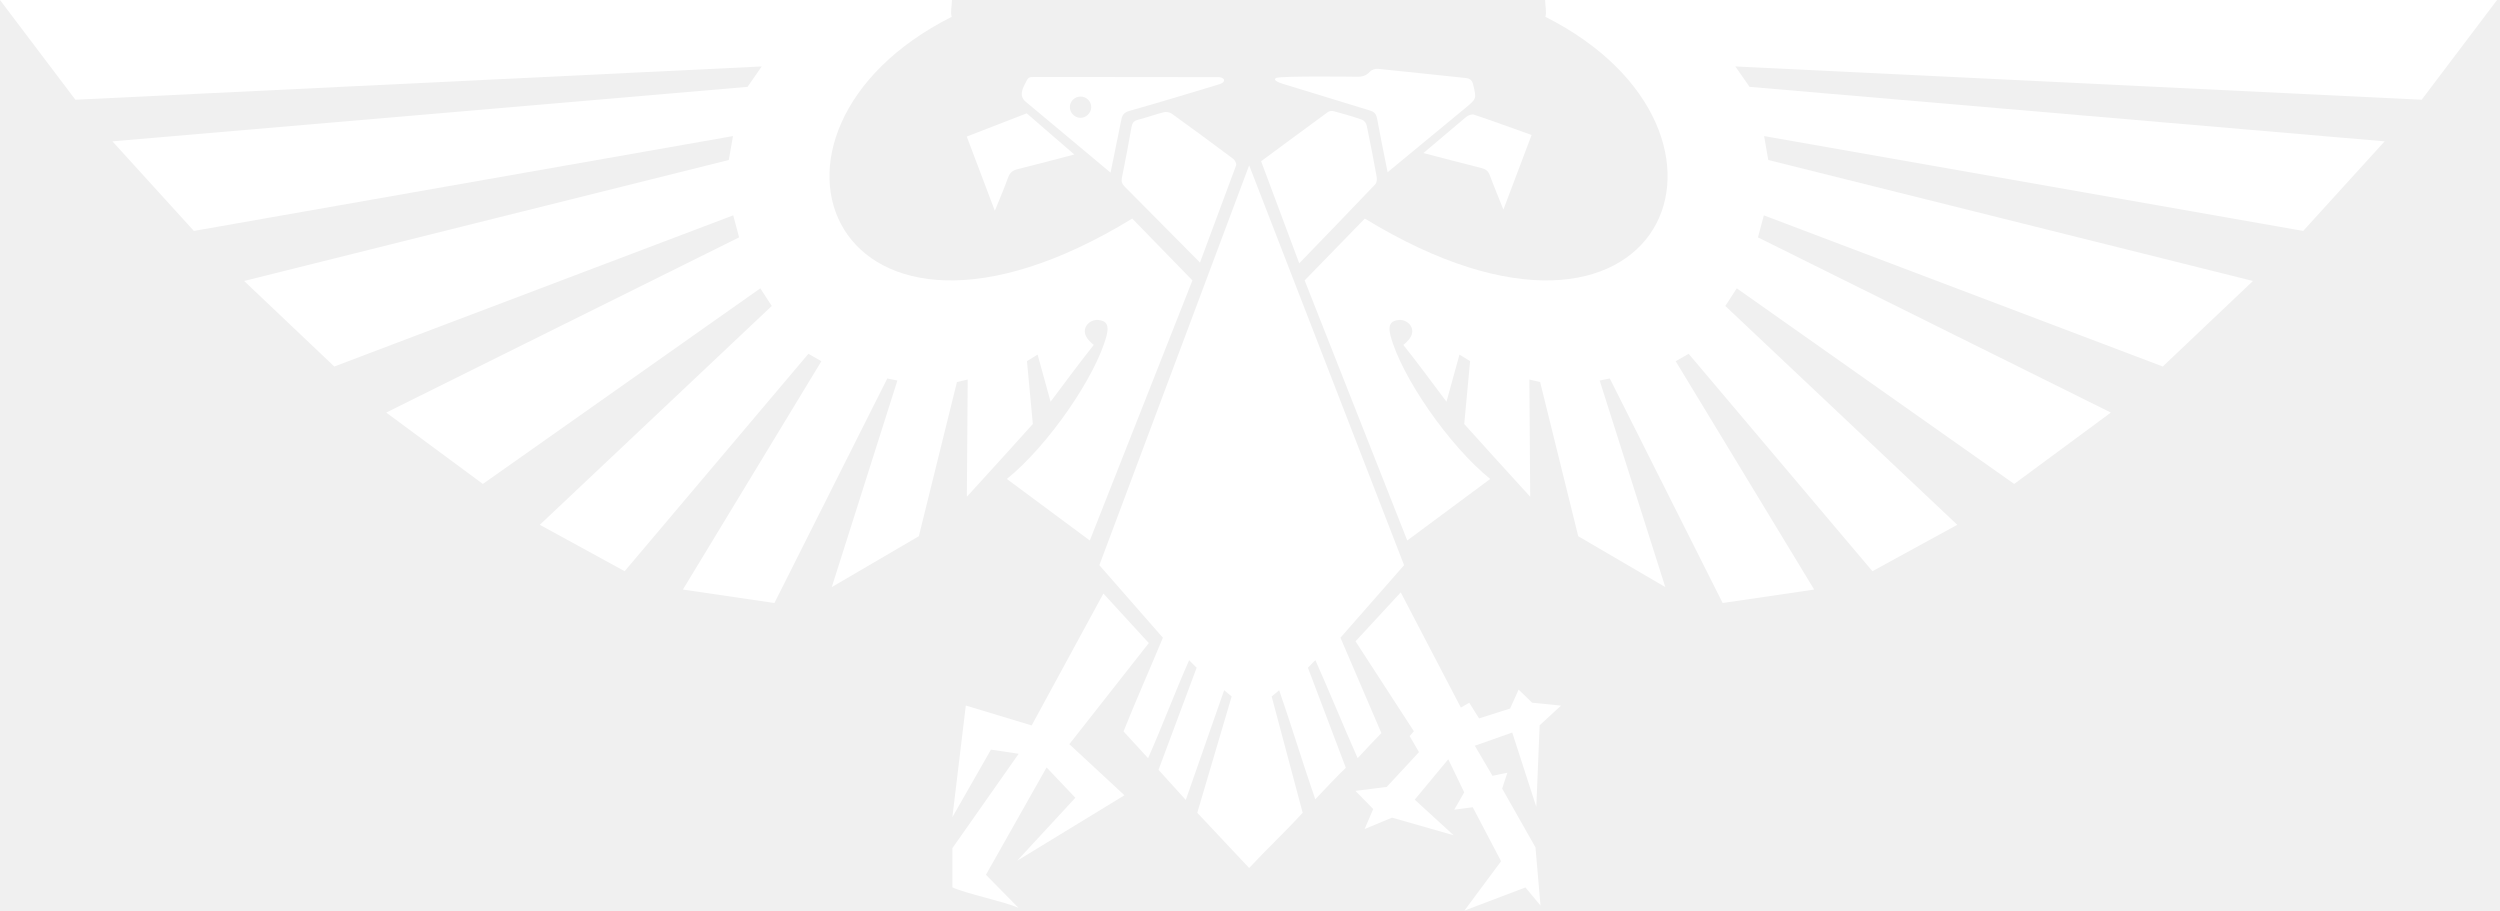
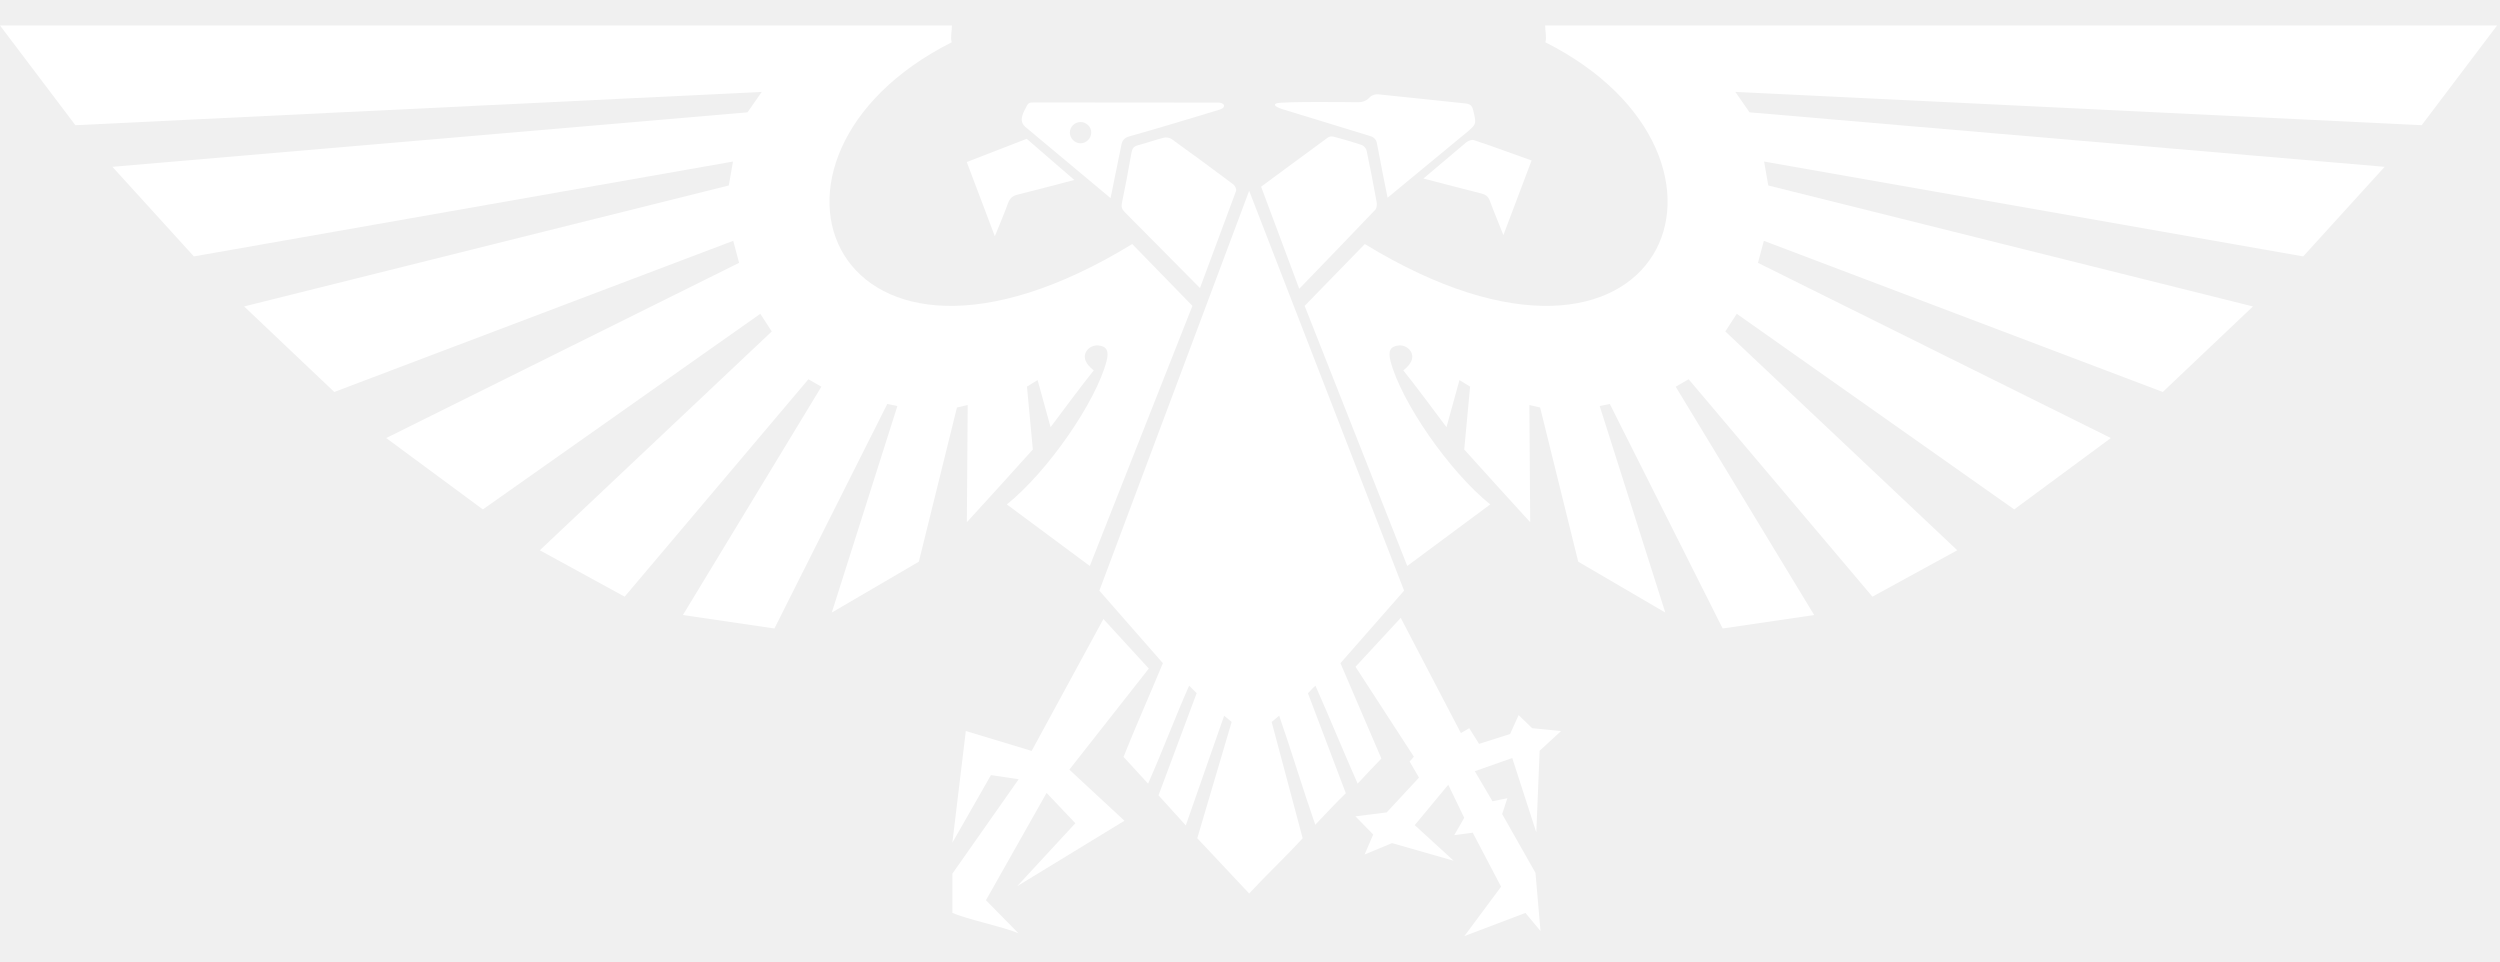
- <svg xmlns="http://www.w3.org/2000/svg" width="151" height="55" viewBox="0 0 151 55" fill="none">
+ <svg xmlns="http://www.w3.org/2000/svg" width="130" height="50" viewBox="0 0 151 55" fill="none">
  <path d="M62.671 21.418L62.029 21.812L62.383 25.611C61.118 27.027 59.676 28.598 58.398 30.003L58.449 22.925L57.8 23.074L55.498 32.387L50.239 35.46L54.202 22.985L53.592 22.86L46.775 36.422L41.247 35.609L49.611 21.818L48.828 21.369L37.729 34.501C35.995 33.544 34.371 32.672 32.604 31.698L46.614 18.481L45.922 17.415L29.165 29.23L23.328 24.919L44.643 14.337L44.286 13.007L20.191 22.137L14.745 16.971L44.019 9.664L44.272 8.219L11.71 13.948L6.791 8.538L45.15 5.247L46.008 4.013L4.553 6.023L0 0H57.497C57.497 0.336 57.394 0.728 57.482 1.016C43.691 7.968 50.3 24.243 68.388 13.202L72.022 16.936L65.825 32.646L60.814 28.929C63.315 26.912 66.185 22.733 66.832 20.288C66.998 19.663 66.853 19.374 66.336 19.327C65.831 19.281 65.329 19.768 65.597 20.308C65.748 20.611 66.064 20.831 66.064 20.831C65.48 21.553 64.063 23.441 63.455 24.263L62.671 21.418Z" fill="white" />
  <path d="M83.436 44.278C83.044 44.672 82.421 45.343 82.002 45.793C81.134 43.833 80.325 41.846 79.452 39.877C79.311 39.991 79.083 40.262 78.999 40.33L81.288 46.373C80.785 46.855 79.973 47.716 79.442 48.277C78.686 46.101 78.007 43.835 77.262 41.69L76.809 42.067L78.682 49.091C77.671 50.198 76.499 51.298 75.449 52.428L72.315 49.091L74.392 42.067L73.939 41.69C73.184 43.868 72.397 46.077 71.622 48.317L69.974 46.499L72.277 40.33L71.824 39.877C70.956 41.835 70.232 43.79 69.344 45.794L67.861 44.178C68.548 42.441 69.525 40.245 70.238 38.518L66.401 34.137L75.449 9.985L84.807 34.137L80.963 38.518L83.436 44.278Z" fill="white" />
  <path d="M84.078 49.385L82.423 50.073L82.942 48.866L81.869 47.769L83.757 47.53L85.707 45.428L85.142 44.459L85.398 44.167L81.873 38.735L84.605 35.78L88.237 42.738L88.742 42.445L89.336 43.392L91.209 42.797L91.725 41.652L92.541 42.444L94.285 42.619L92.995 43.806L92.793 48.74L91.339 44.245L89.079 45.042L90.146 46.858L91.045 46.674L90.73 47.631L92.743 51.181L93.046 54.694L92.136 53.601L88.45 55L90.665 52.018L88.953 48.755L87.835 48.906L88.439 47.858L87.475 45.86L85.45 48.299L87.8 50.45L84.078 49.385Z" fill="white" />
  <path d="M59.551 52.836L61.514 54.831C60.596 54.434 58.36 53.981 57.523 53.595V51.231L61.527 45.528L59.853 45.277L57.523 49.359L58.335 42.615L62.312 43.817L66.645 35.849L69.388 38.842L64.588 44.948L67.916 48.034L61.439 51.986L64.951 48.185L63.214 46.353L59.551 52.836Z" fill="white" />
  <path d="M76.171 9.739C77.534 8.732 78.872 7.741 80.217 6.76C80.3 6.7 80.457 6.69 80.563 6.719C81.134 6.874 81.705 7.036 82.265 7.228C82.385 7.27 82.517 7.435 82.545 7.564C82.763 8.598 82.963 9.636 83.15 10.675C83.177 10.821 83.156 11.037 83.066 11.132C81.561 12.714 80.041 14.281 78.474 15.905C77.699 13.831 76.942 11.805 76.171 9.739Z" fill="white" />
  <path d="M67.926 11.266C67.765 11.102 67.716 10.954 67.765 10.719C67.974 9.709 68.165 8.695 68.342 7.679C68.386 7.429 68.478 7.299 68.734 7.234C69.257 7.1 69.767 6.91 70.291 6.779C70.439 6.742 70.653 6.779 70.776 6.868C72.024 7.766 73.263 8.677 74.493 9.6C74.594 9.676 74.697 9.891 74.66 9.991C74.66 9.991 73.21 13.904 72.479 15.859L67.926 11.266Z" fill="white" />
  <path d="M83.81 10.403C83.59 9.291 83.372 8.232 83.177 7.169C83.127 6.895 83.015 6.756 82.739 6.673C80.975 6.142 79.22 5.585 77.457 5.055C77.214 4.981 76.828 4.811 77.096 4.705C77.425 4.576 81.963 4.636 81.963 4.636C82.282 4.644 82.522 4.571 82.745 4.325C82.848 4.211 83.075 4.142 83.236 4.158C84.995 4.332 86.752 4.531 88.511 4.71C88.782 4.738 88.913 4.834 88.978 5.107C89.183 5.96 89.193 5.956 88.526 6.509L83.81 10.403Z" fill="white" />
  <path d="M61.918 6.116C61.506 5.732 61.812 5.263 62.008 4.876C62.123 4.646 62.235 4.652 62.416 4.652C66.152 4.653 69.889 4.651 73.626 4.66C73.728 4.66 73.916 4.718 73.931 4.831C73.95 4.967 73.771 5.052 73.666 5.083C71.854 5.633 70.042 6.183 68.22 6.697C67.885 6.792 67.776 6.955 67.722 7.262L67.078 10.428L61.918 6.116ZM65.251 7.116C65.594 7.122 65.893 6.84 65.91 6.494C65.928 6.137 65.626 5.829 65.259 5.832C64.907 5.835 64.62 6.12 64.62 6.468C64.621 6.814 64.908 7.109 65.251 7.116Z" fill="white" />
  <path d="M88.559 7.061C88.68 6.965 88.9 6.882 89.03 6.926C90.176 7.312 91.312 7.728 92.507 8.155C91.943 9.648 91.39 11.112 90.805 12.662C90.506 11.911 90.232 11.259 89.989 10.595C89.894 10.334 89.736 10.215 89.477 10.15C88.333 9.863 87.192 9.561 85.974 9.245L88.559 7.061Z" fill="white" />
  <path d="M64.887 9.331C63.708 9.638 62.588 9.94 61.462 10.216C61.156 10.292 60.99 10.439 60.883 10.739C60.649 11.39 60.372 12.026 60.088 12.732C59.51 11.204 58.959 9.748 58.392 8.248L62.012 6.845L64.887 9.331Z" fill="white" />
  <path d="M88.152 21.418L88.794 21.812L88.44 25.611C89.704 27.027 91.147 28.598 92.424 30.003L92.374 22.925L93.023 23.074L95.325 32.387L100.584 35.46L96.621 22.985L97.231 22.86L104.048 36.422L109.576 35.609L101.212 21.818L101.994 21.369L113.094 34.501C114.828 33.544 116.452 32.672 118.219 31.698L104.209 18.481L104.901 17.415L121.658 29.23L127.495 24.919L106.18 14.337L106.537 13.007L130.632 22.137L136.078 16.971L106.804 9.664L106.552 8.219L139.113 13.948L144.032 8.538L105.673 5.247L104.815 4.013L146.27 6.023L150.823 3.8147e-06H93.326C93.326 0.336 93.429 0.728 93.341 1.016C107.132 7.968 100.523 24.244 82.435 13.202L78.801 16.936L84.998 32.646L90.009 28.929C87.508 26.912 84.638 22.733 83.991 20.288C83.825 19.663 83.97 19.374 84.487 19.327C84.992 19.281 85.494 19.768 85.226 20.308C85.075 20.611 84.759 20.831 84.759 20.831C85.343 21.553 86.76 23.441 87.368 24.263L88.152 21.418Z" fill="white" />
</svg>
